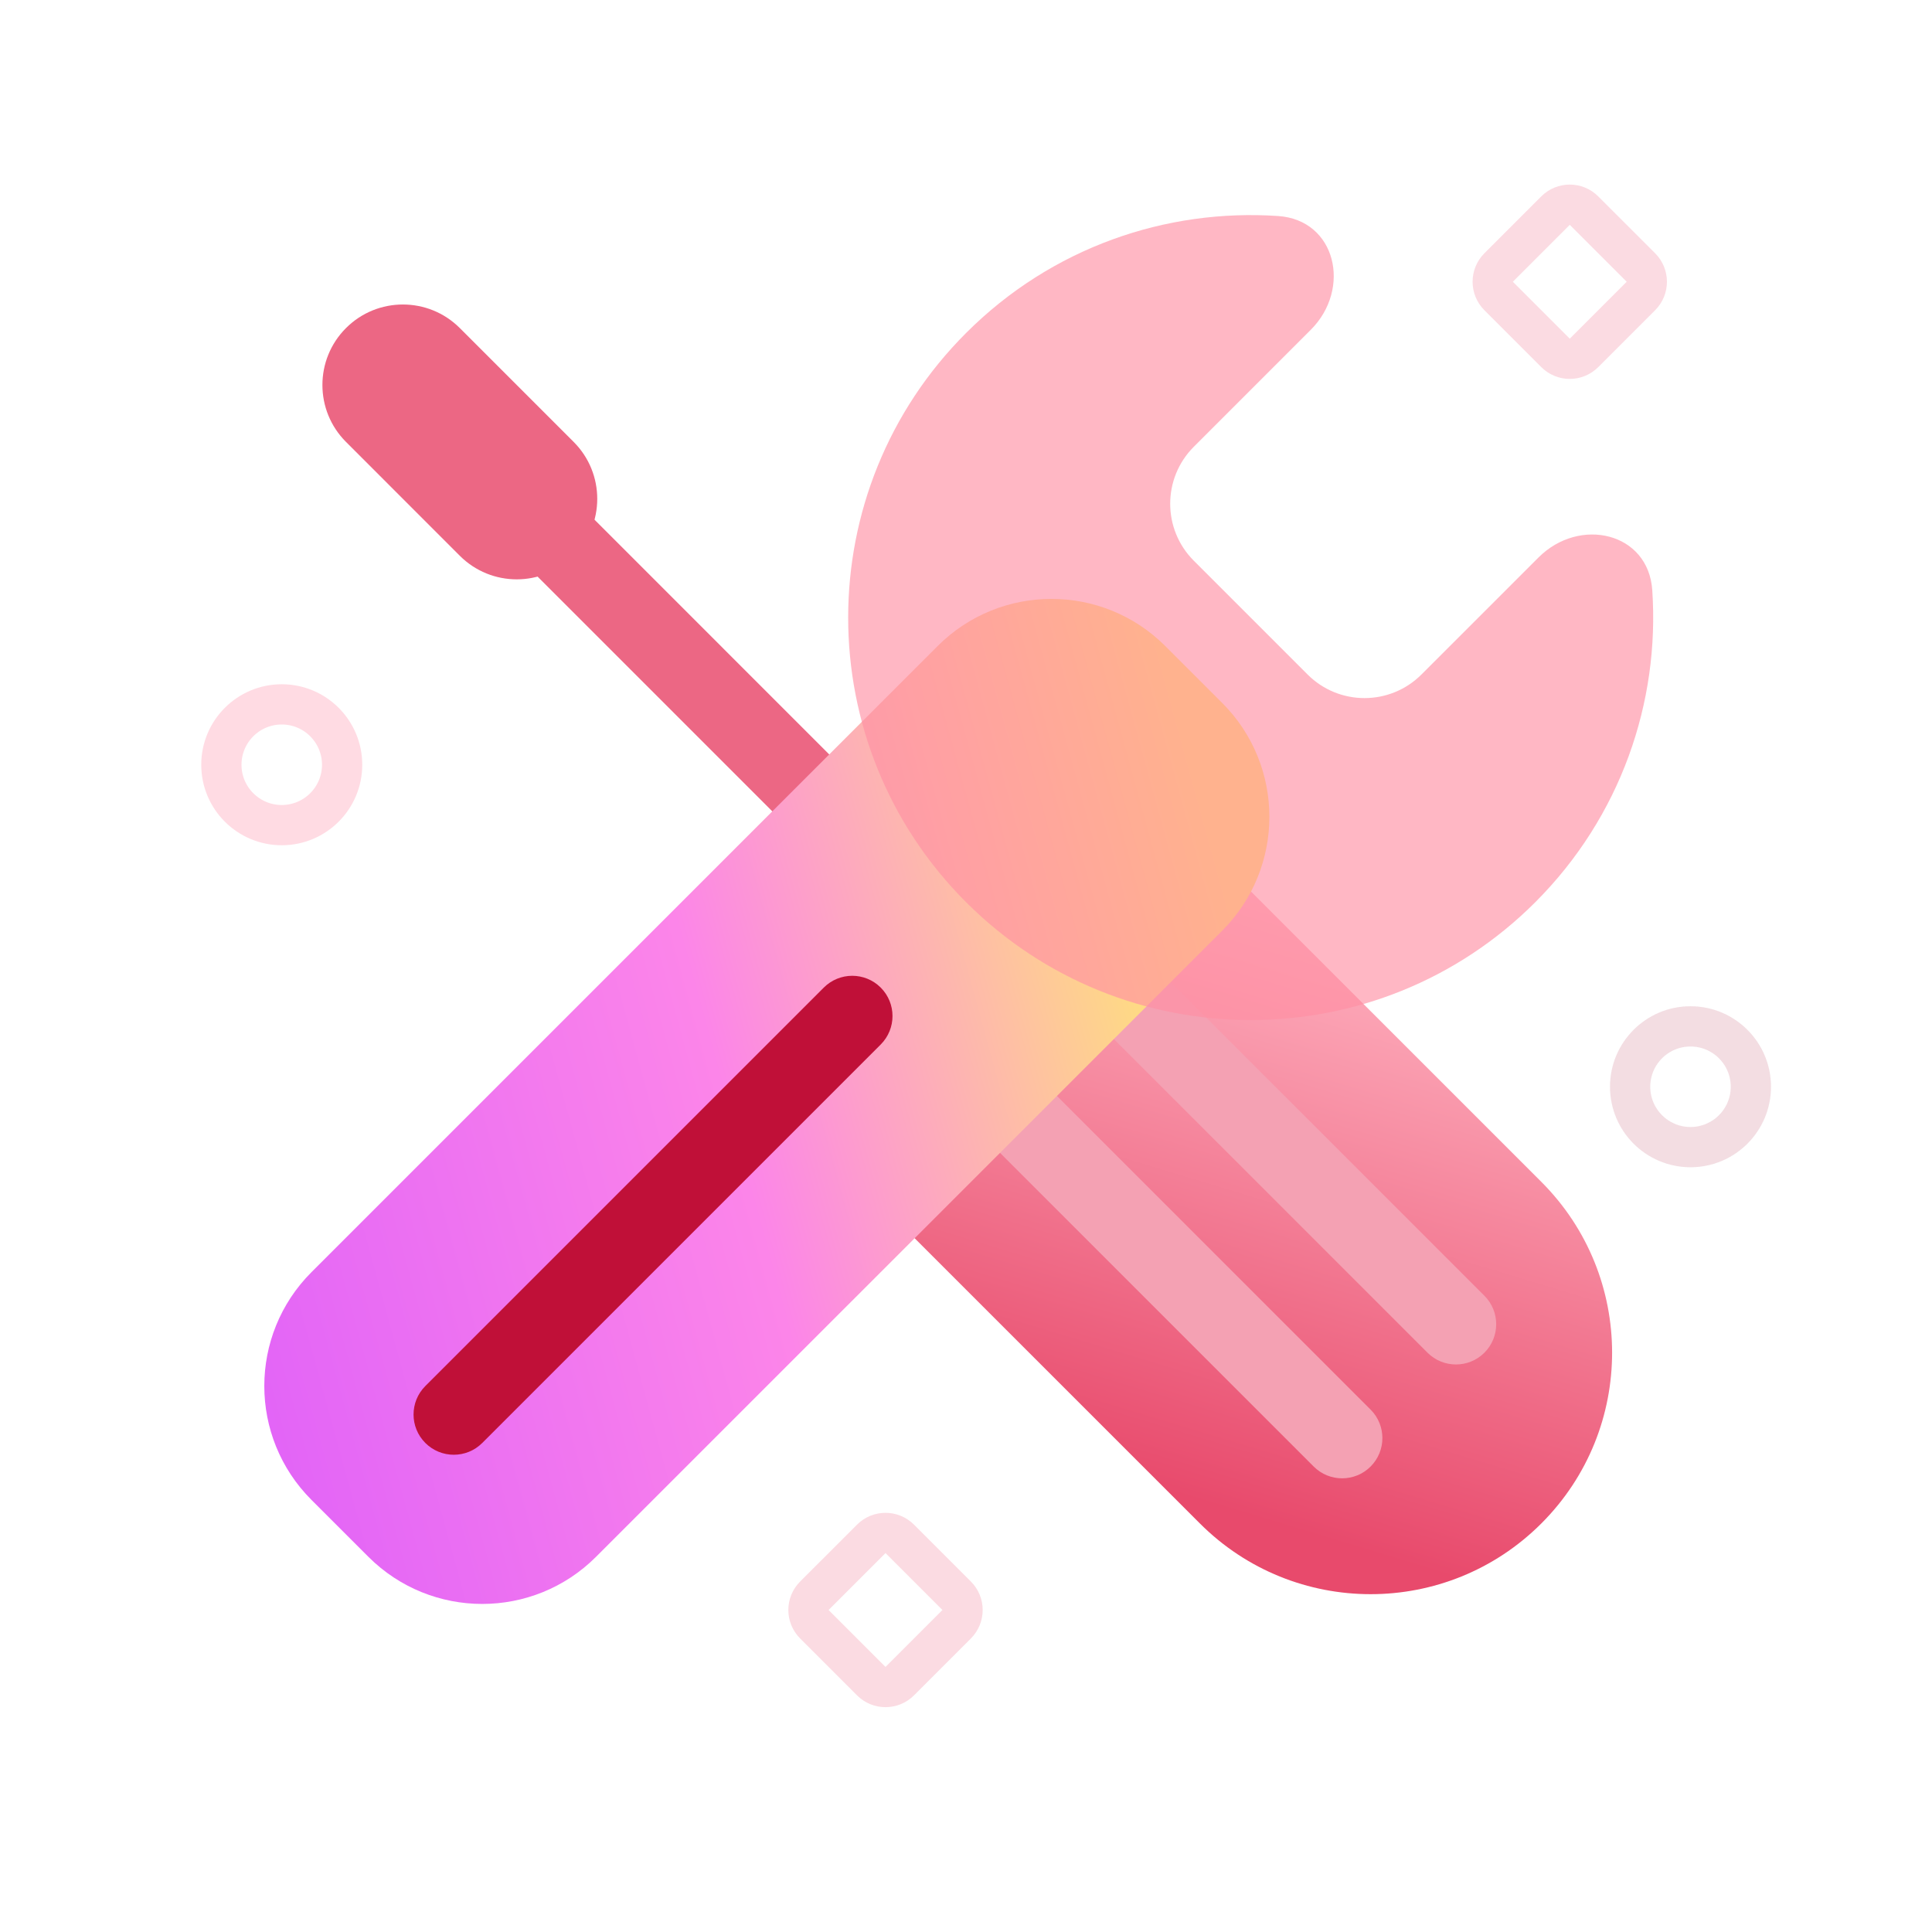
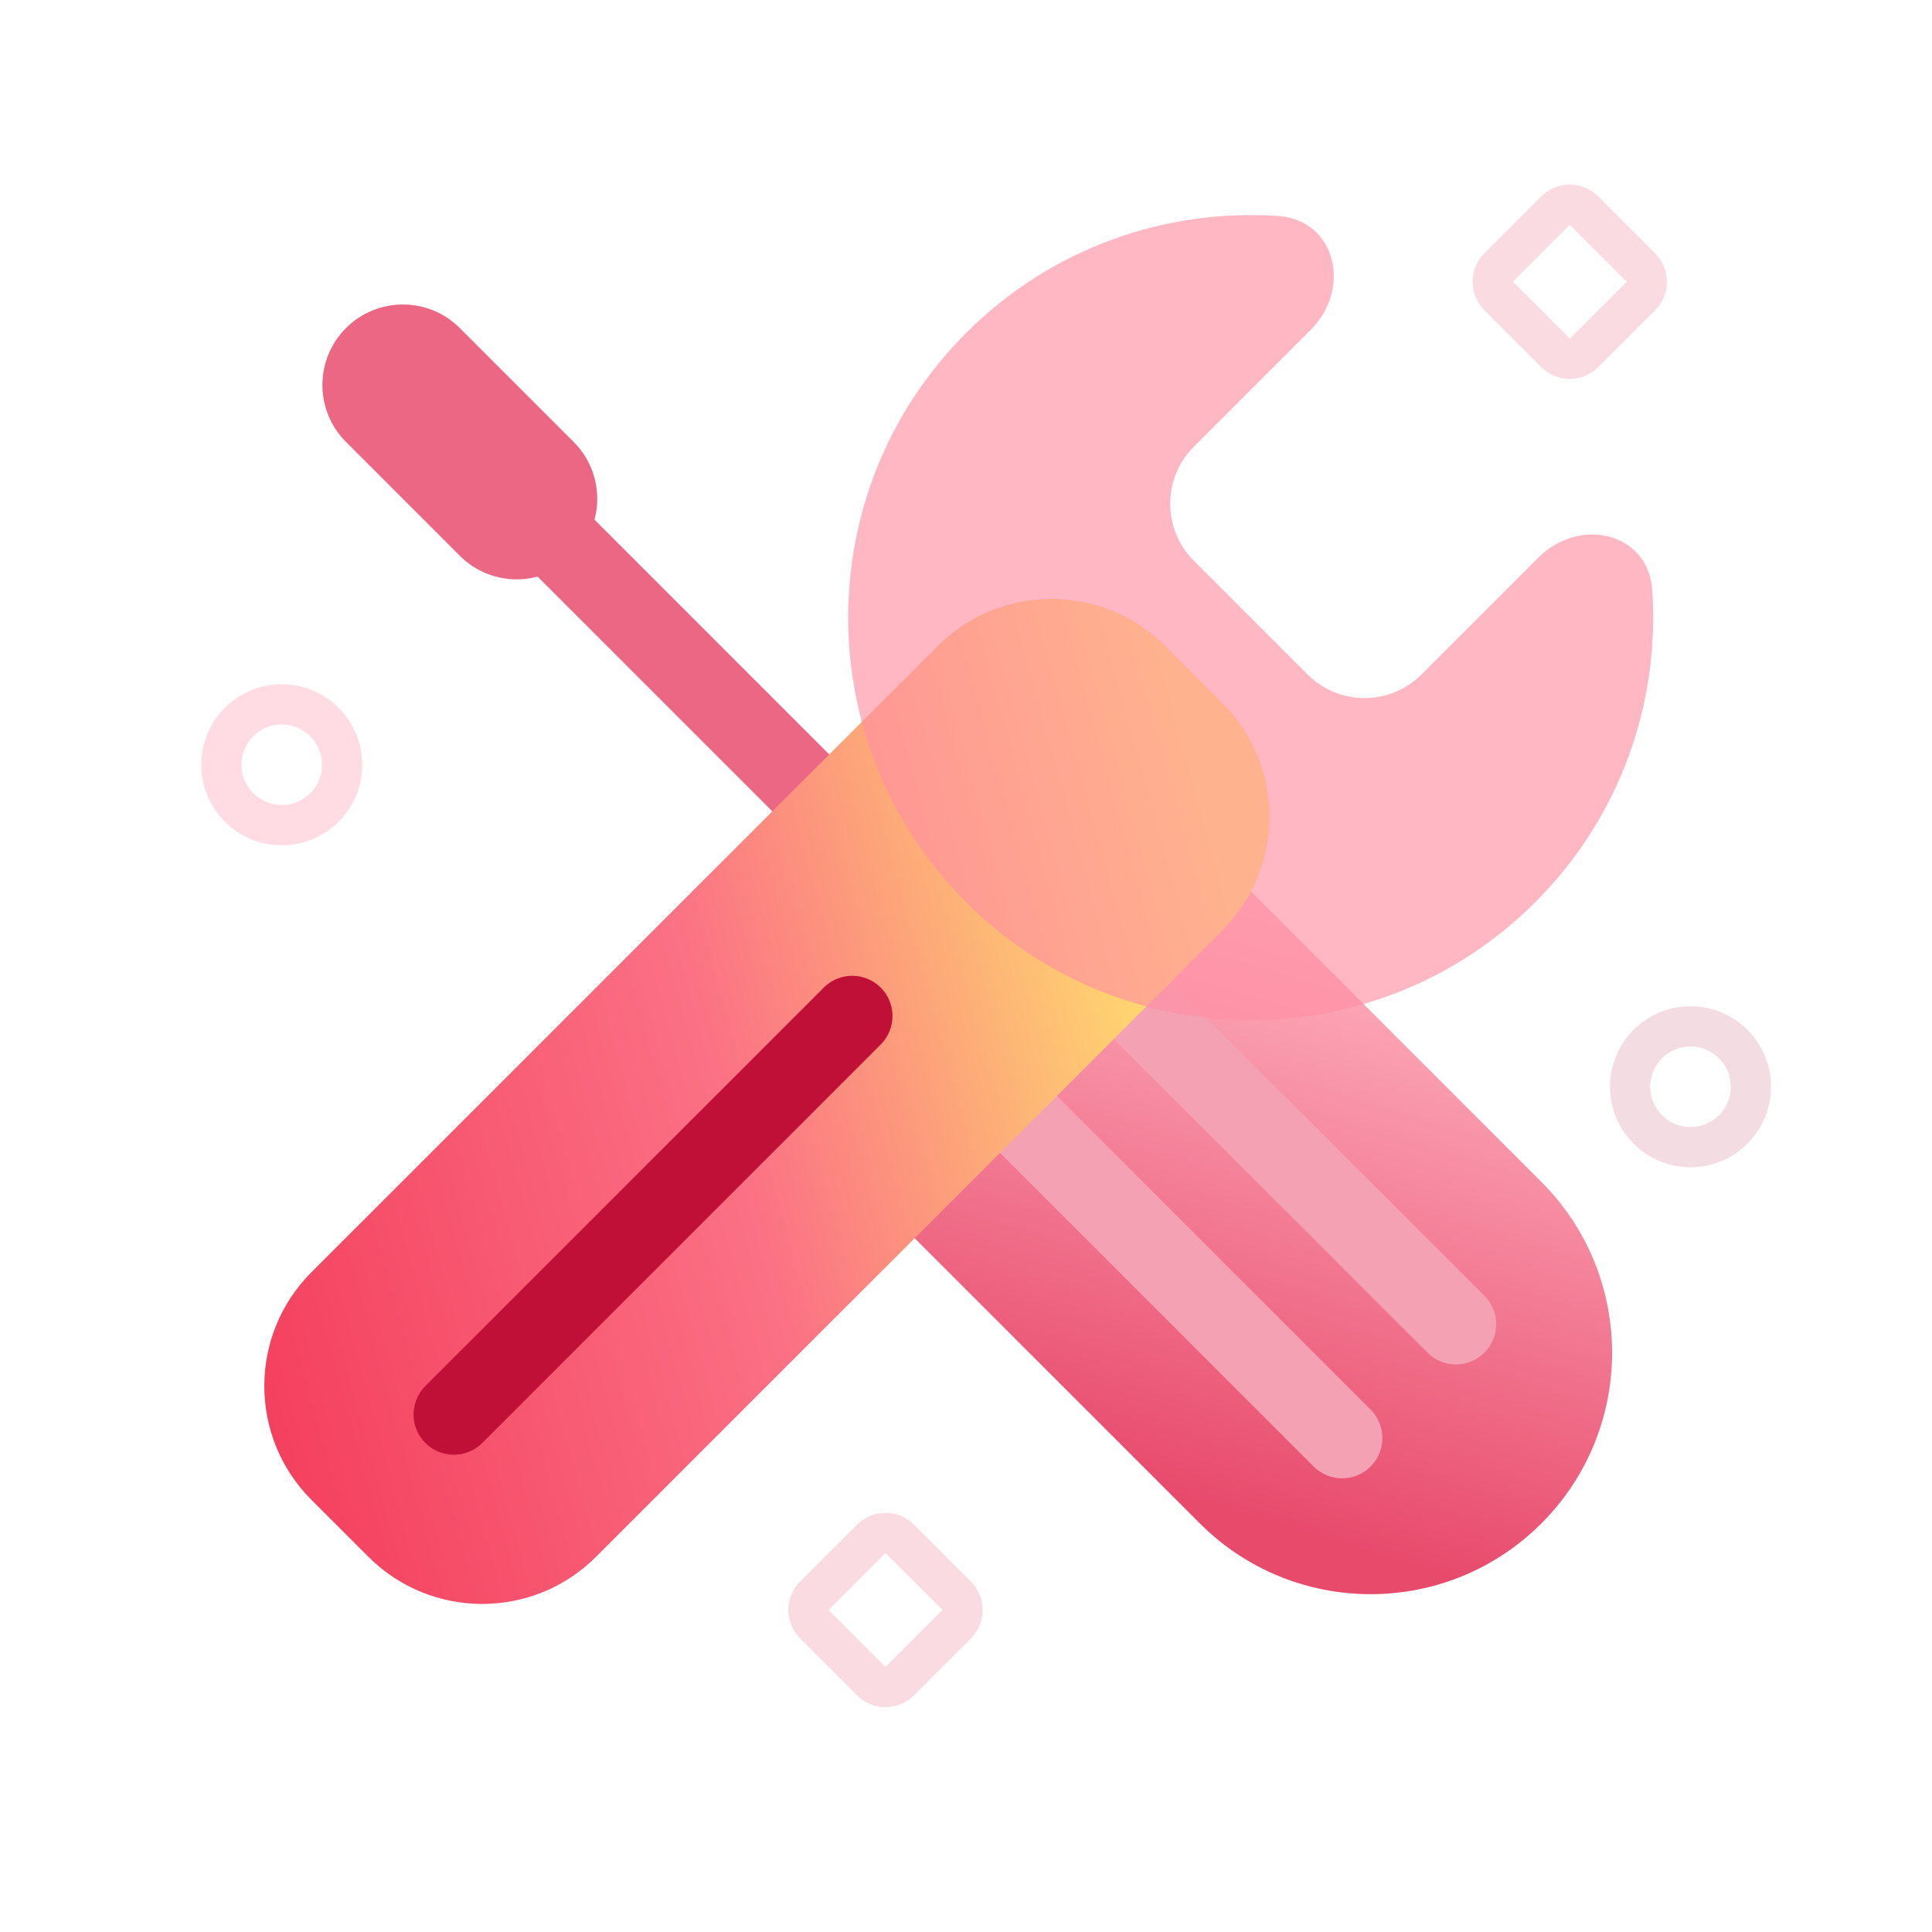
<svg xmlns="http://www.w3.org/2000/svg" width="48" height="48" viewBox="0 0 48 48" fill="none">
  <path d="M12.131 13.1C11.74 12.71 11.74 12.077 12.131 11.686V11.686C12.521 11.296 13.154 11.296 13.545 11.686L22.737 20.879L21.323 22.293L12.131 13.1Z" fill="#ec6784" />
  <path d="M8.596 10.979C7.815 10.198 7.815 8.932 8.596 8.151V8.151C9.377 7.37 10.643 7.37 11.424 8.151L14.252 10.979C15.034 11.76 15.034 13.027 14.252 13.808V13.808C13.471 14.589 12.205 14.589 11.424 13.808L8.596 10.979Z" fill="#ec6784" />
  <path d="M17.082 25.122L25.567 16.636L38.295 29.364C40.638 31.707 40.638 35.506 38.295 37.849V37.849C35.952 40.193 32.153 40.193 29.81 37.849L17.082 25.122Z" fill="url(#paint0_linear_389_78280)" />
  <rect x="22.031" y="25.829" width="2" height="16" rx="1" transform="rotate(-45 22.0312 25.8286)" fill="#f4a1b3" />
  <rect x="24.859" y="23" width="2" height="16" rx="1" transform="rotate(-45 24.8594 23.0002)" fill="#f4a1b3" />
  <path d="M23.295 16.051C24.857 14.489 27.389 14.489 28.951 16.051L30.366 17.465C31.928 19.027 31.928 21.56 30.366 23.122L14.809 38.678C13.247 40.24 10.715 40.24 9.152 38.678L7.738 37.264C6.176 35.702 6.176 33.169 7.738 31.607L23.295 16.051Z" fill="url(#paint1_linear_389_78280)" />
  <rect x="21.174" y="23.829" width="2" height="16" rx="1" transform="rotate(45 21.1738 23.8291)" fill="#c01038" />
  <path opacity="0.64" fill-rule="evenodd" clip-rule="evenodd" d="M24.002 22.415C27.907 26.32 34.239 26.32 38.144 22.415C40.27 20.288 41.239 17.442 41.05 14.661C40.952 13.222 39.242 12.831 38.223 13.851L35.315 16.758C34.534 17.539 33.268 17.539 32.487 16.758L29.659 13.93C28.878 13.149 28.878 11.882 29.659 11.101L32.566 8.194C33.585 7.174 33.194 5.465 31.756 5.367C28.974 5.178 26.128 6.146 24.002 8.273C20.096 12.178 20.096 18.51 24.002 22.415Z" fill="#ff8fa3" />
  <circle cx="7" cy="19" r="1.5" stroke="#ffdbe3" />
  <circle cx="42" cy="27" r="1.5" stroke="#F7F8F8" />
  <circle cx="42" cy="27" r="1.5" stroke="#78767F" stroke-opacity="0.02" />
  <circle cx="42" cy="27" r="1.5" stroke="#e84a6c" stroke-opacity="0.14" />
  <rect x="36.879" y="7" width="3" height="3" rx="0.5" transform="rotate(-45 36.879 7)" stroke="#fbdbe2" />
  <rect x="19.879" y="40" width="3" height="3" rx="0.5" transform="rotate(-45 19.879 40)" stroke="#fbdbe2" />
  <defs>
    <linearGradient id="paint0_linear_389_78280" x1="33.213" y1="38.336" x2="37.634" y2="23.745" gradientUnits="userSpaceOnUse">
      <stop stop-color="#e84a6c" />
      <stop offset="1" stop-color="#ffb3c1" />
    </linearGradient>
    <linearGradient id="paint1_linear_389_78280" x1="28.793" y1="16.207" x2="3.058" y2="23.267" gradientUnits="userSpaceOnUse">
      <stop stop-color="#FFF06A" />
-       <stop offset="0.5" stop-color="#FC85E9" />
-       <stop offset="1" stop-color="#E264F7" />
+       <stop offset="0.5" stop-color="#fb7185" />
+       <stop offset="1" stop-color="#f43f5e" />
    </linearGradient>
  </defs>
</svg>
